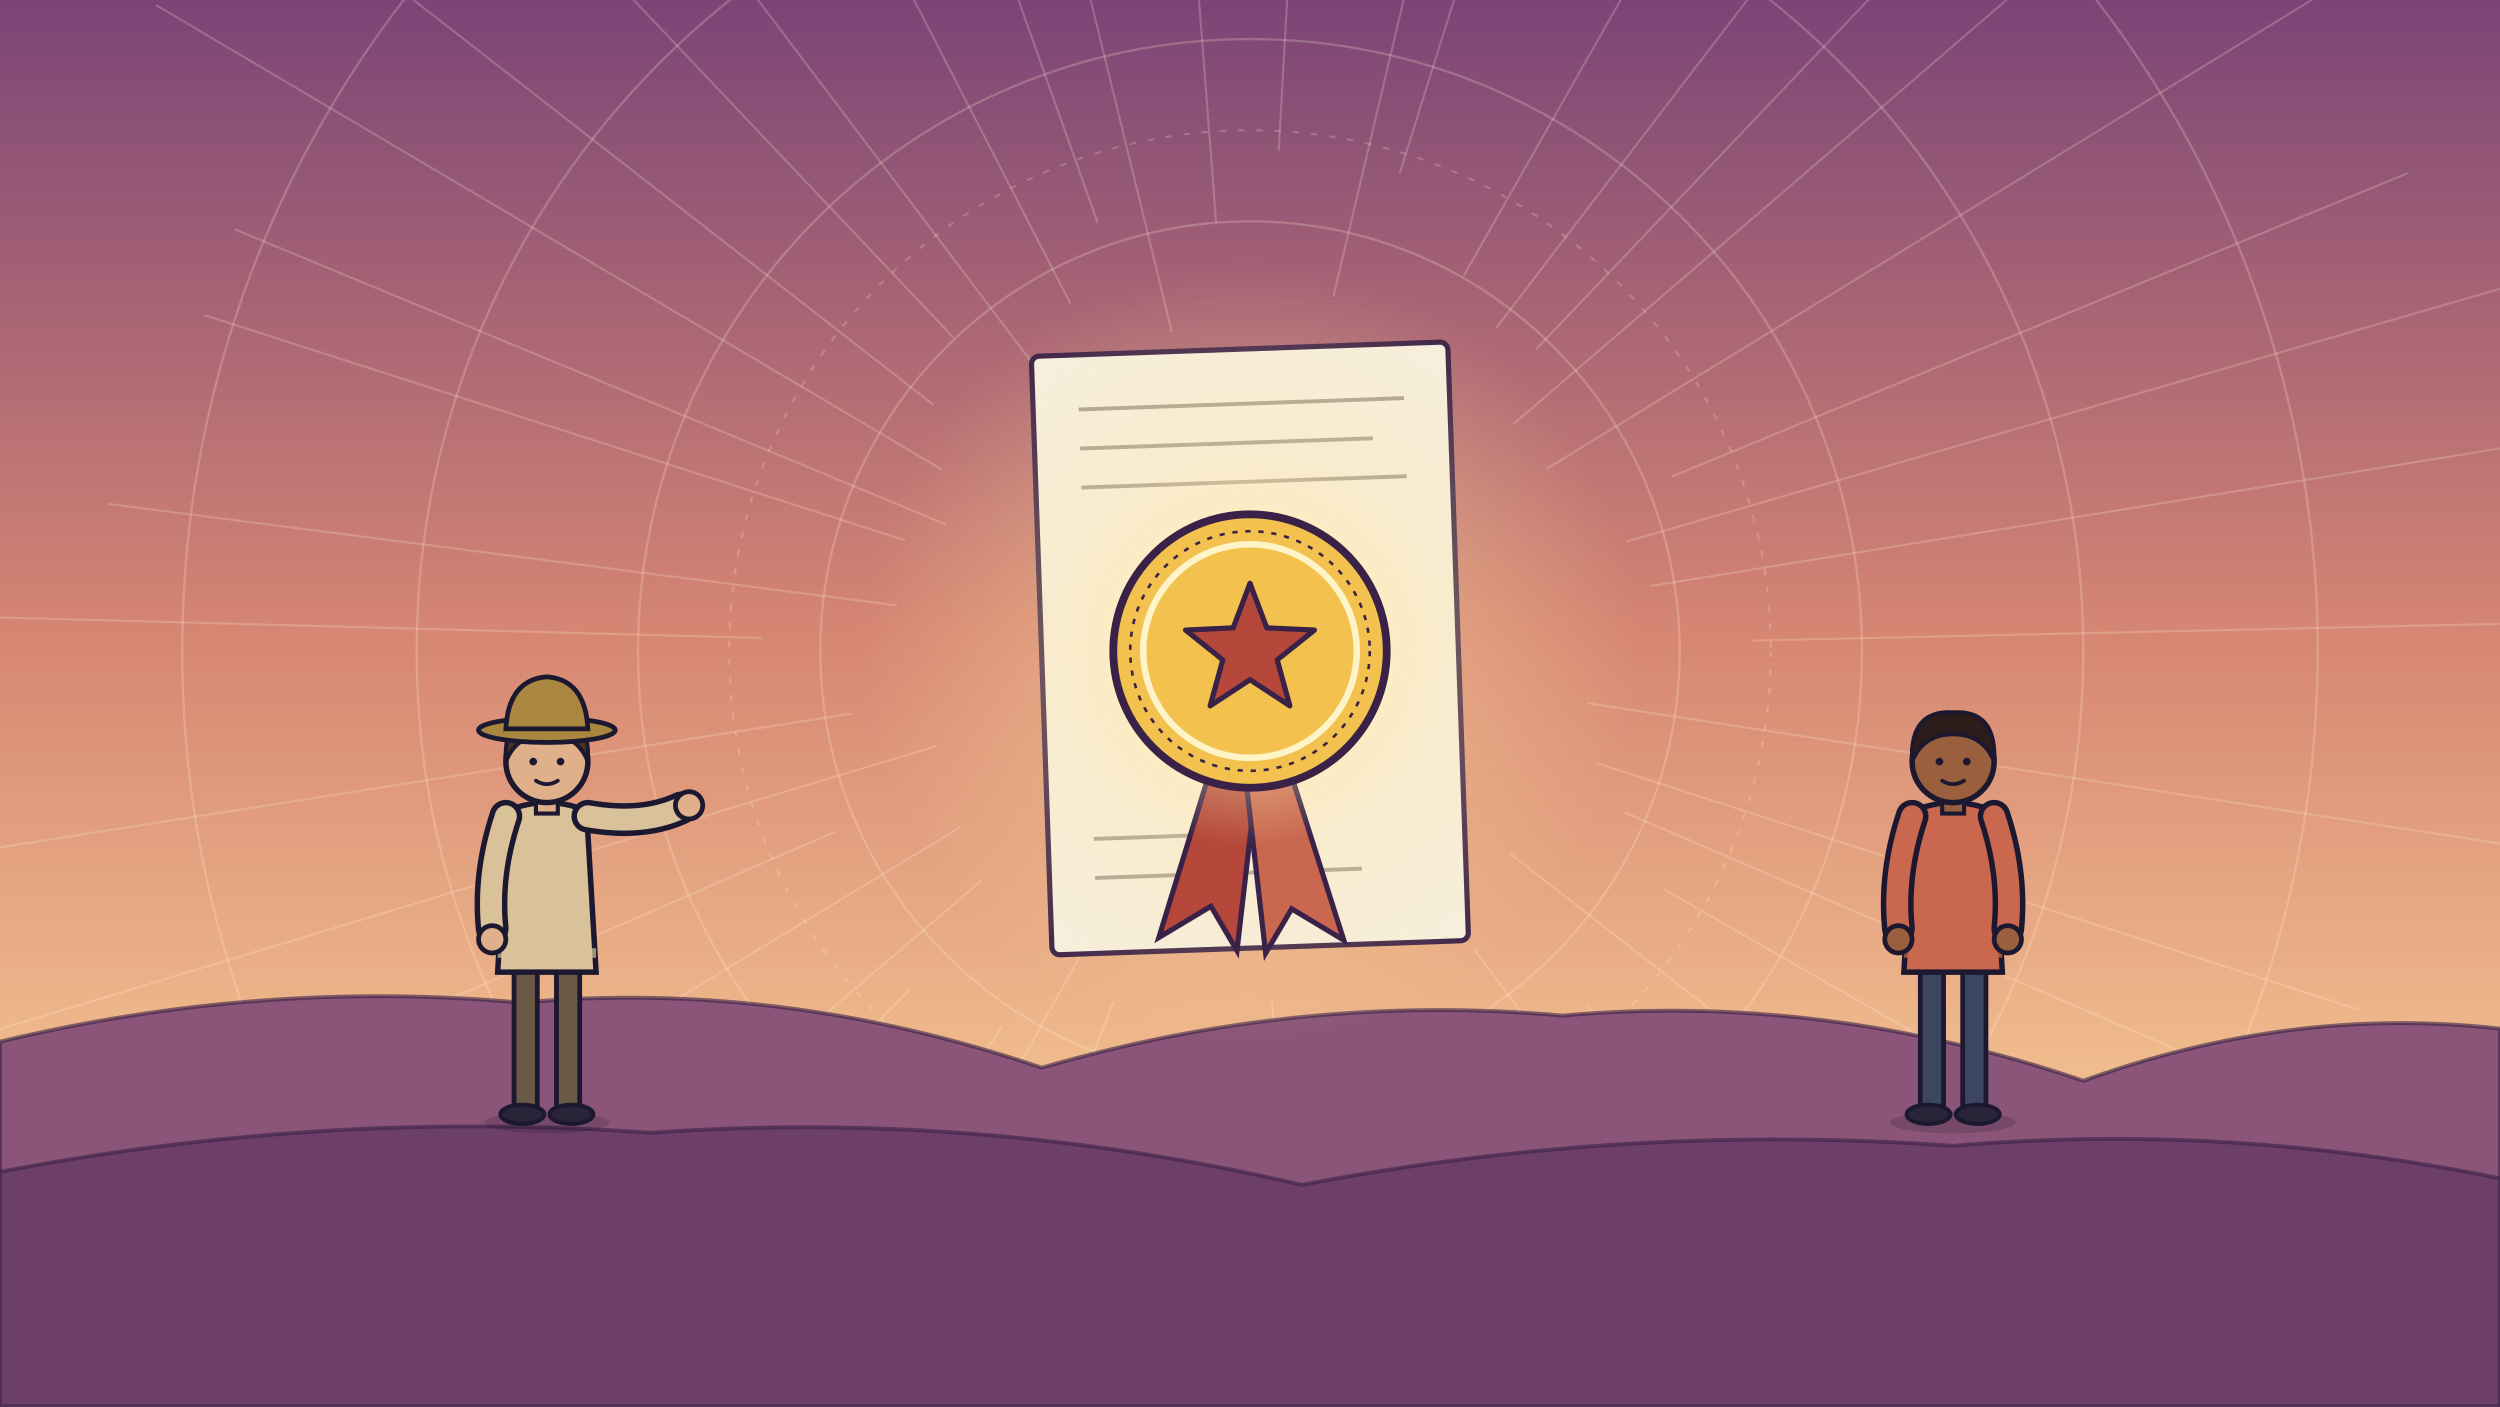
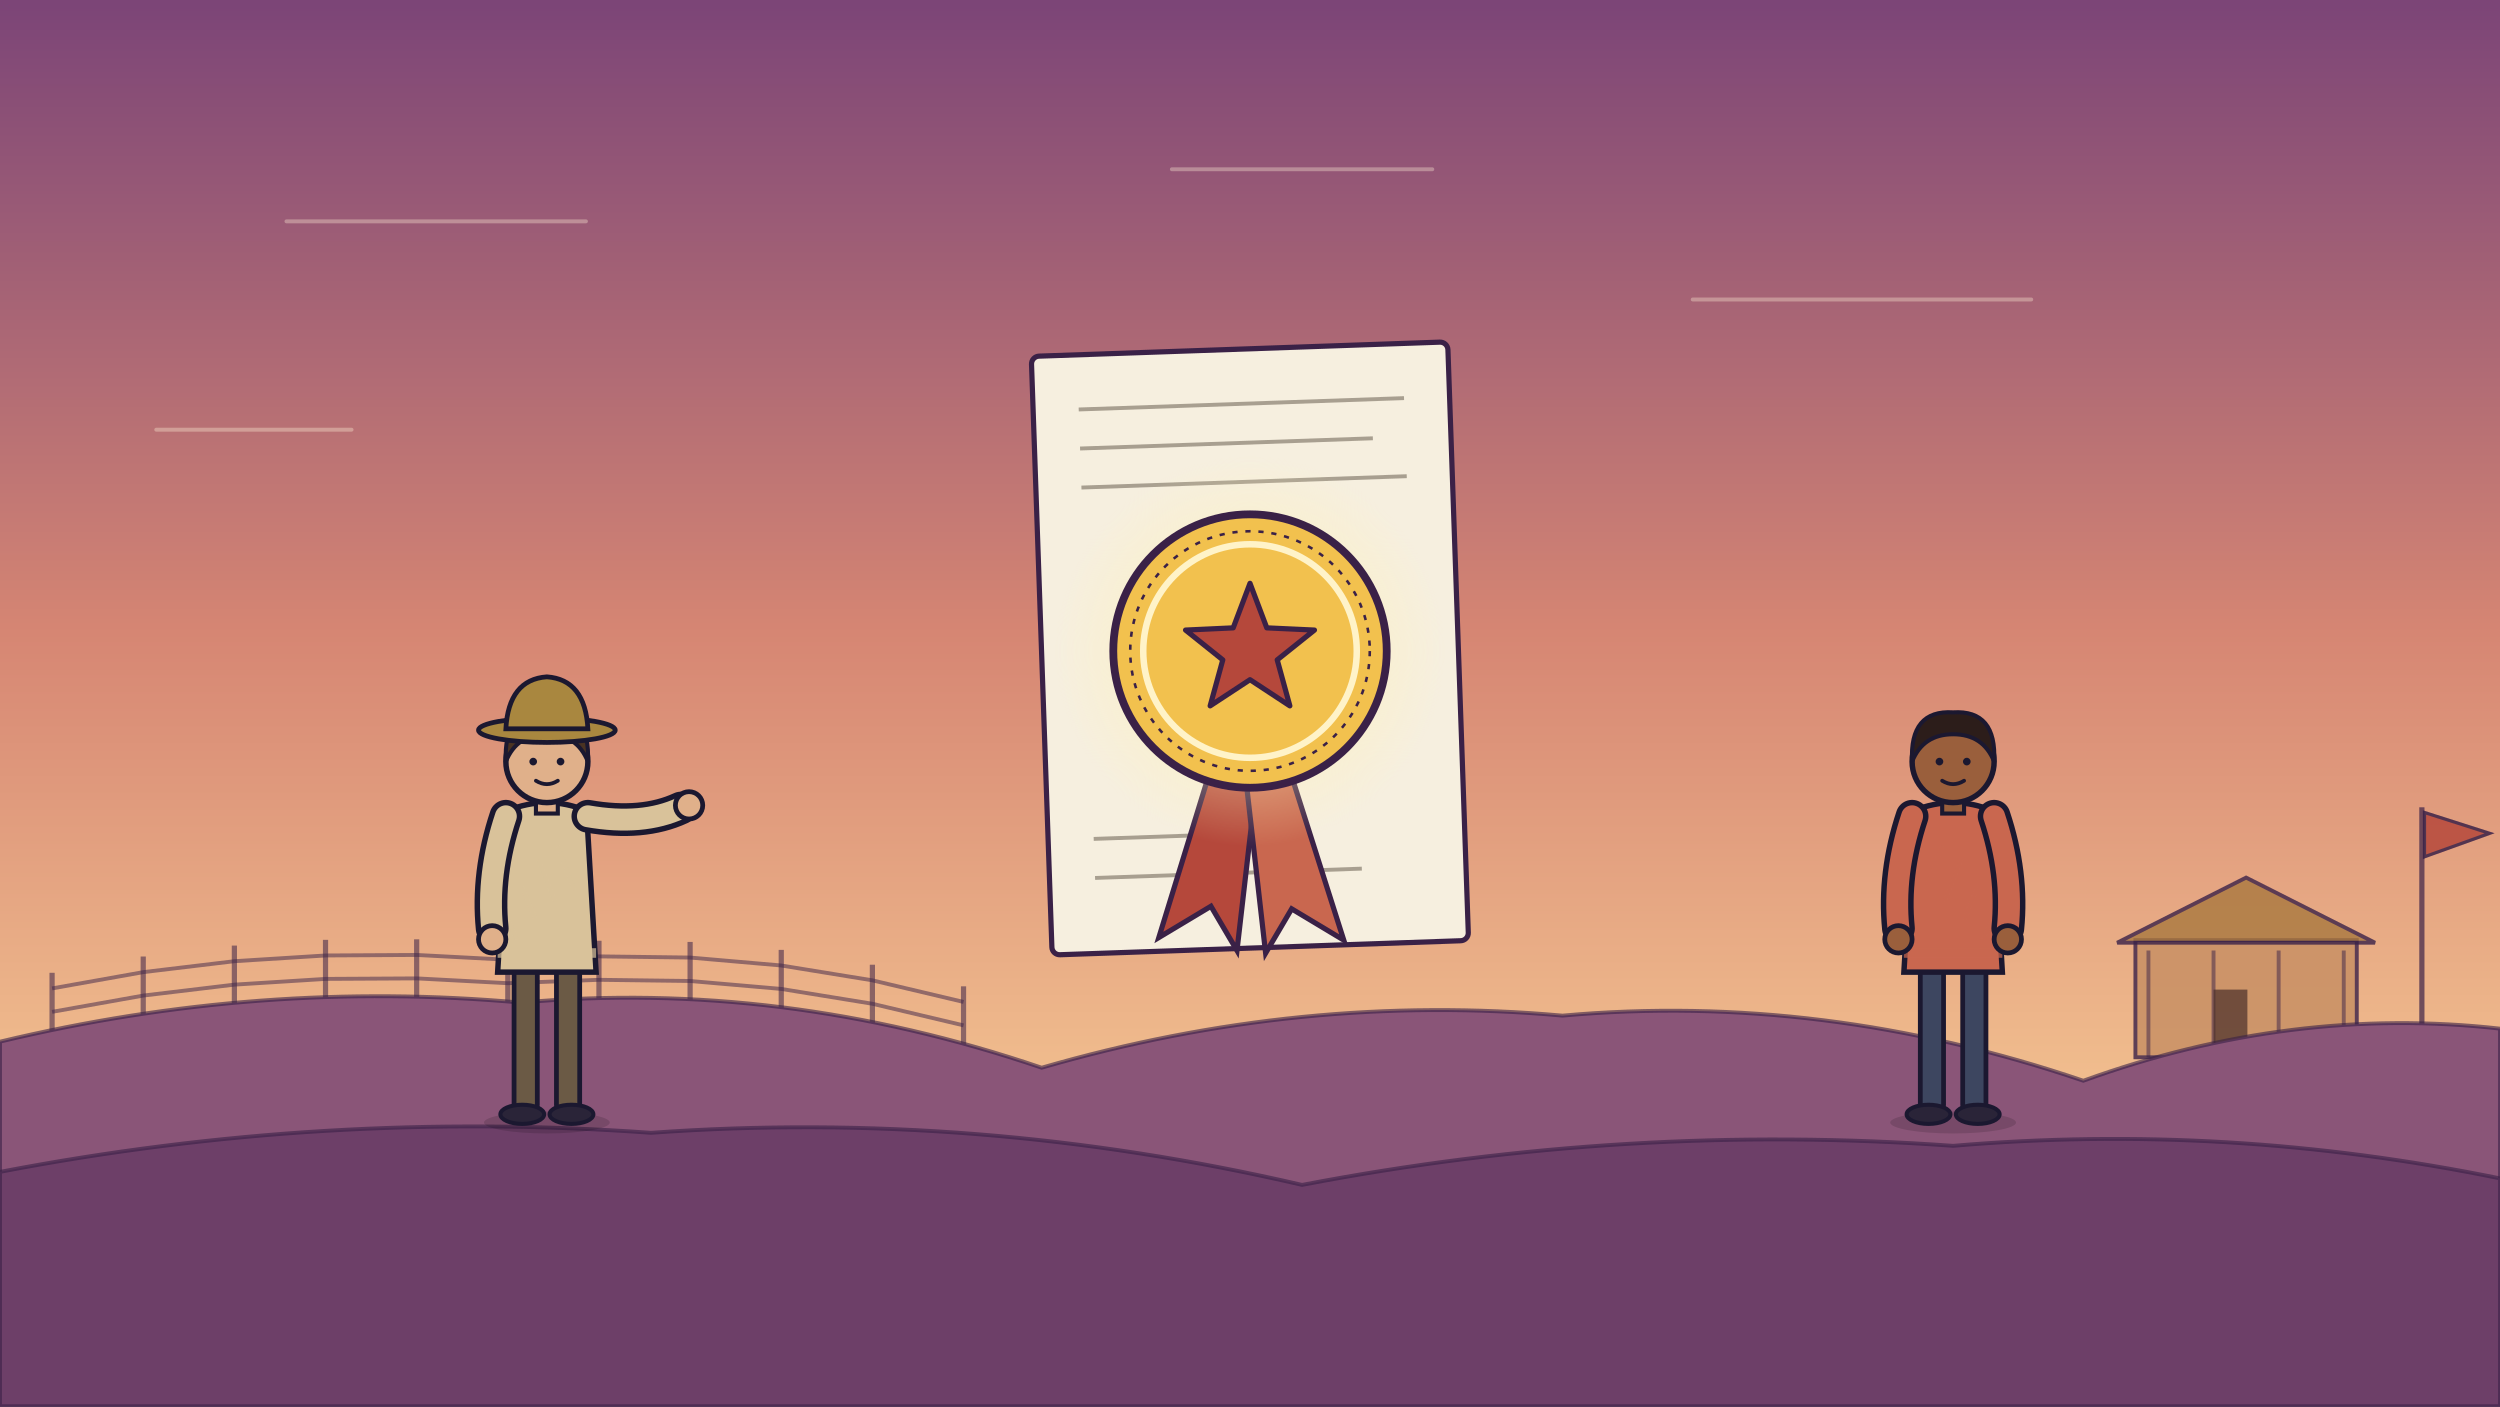
<svg xmlns="http://www.w3.org/2000/svg" viewBox="0 0 1920 1080" width="1920" height="1080">
  <defs>
    <linearGradient id="U103sky" x1="0" y1="0" x2="0" y2="1">
      <stop offset="0" stop-color="#7c4577" />
      <stop offset="0.45" stop-color="#d68673" />
      <stop offset="0.8" stop-color="#f3c290" />
      <stop offset="1" stop-color="#e9a77c" />
    </linearGradient>
    <radialGradient id="U103g1">
      <stop offset="0" stop-color="#ffe3a0" stop-opacity="0.55" />
      <stop offset="1" stop-color="#ffe3a0" stop-opacity="0" />
    </radialGradient>
    <radialGradient id="U103g2">
      <stop offset="0" stop-color="#fff0b8" stop-opacity="0.95" />
      <stop offset="1" stop-color="#fff0b8" stop-opacity="0" />
    </radialGradient>
  </defs>
  <rect width="1920" height="1080" fill="url(#U103sky)" />
-   <line x1="1345" y1="492" x2="2059" y2="476" stroke="#fff2d8" stroke-opacity="0.22" stroke-width="1.6" />
-   <line x1="1219" y1="540" x2="1999" y2="660" stroke="#fff2d8" stroke-opacity="0.22" stroke-width="1.6" />
-   <line x1="1226" y1="586" x2="1810" y2="775" stroke="#fff2d8" stroke-opacity="0.22" stroke-width="1.6" />
-   <line x1="1248" y1="624" x2="1834" y2="876" stroke="#fff2d8" stroke-opacity="0.22" stroke-width="1.6" />
-   <line x1="1278" y1="683" x2="1926" y2="1055" stroke="#fff2d8" stroke-opacity="0.22" stroke-width="1.6" />
-   <line x1="1159" y1="655" x2="1783" y2="1141" stroke="#fff2d8" stroke-opacity="0.22" stroke-width="1.6" />
-   <line x1="1219" y1="773" x2="1647" y2="1225" stroke="#fff2d8" stroke-opacity="0.22" stroke-width="1.6" />
-   <line x1="1132" y1="729" x2="1413" y2="1102" stroke="#fff2d8" stroke-opacity="0.22" stroke-width="1.6" />
-   <line x1="1125" y1="793" x2="1450" y2="1370" stroke="#fff2d8" stroke-opacity="0.22" stroke-width="1.6" />
-   <line x1="1056" y1="781" x2="1242" y2="1327" stroke="#fff2d8" stroke-opacity="0.22" stroke-width="1.6" />
-   <line x1="1029" y1="834" x2="1121" y2="1273" stroke="#fff2d8" stroke-opacity="0.22" stroke-width="1.6" />
-   <line x1="977" y1="769" x2="1029" y2="1622" stroke="#fff2d8" stroke-opacity="0.22" stroke-width="1.6" />
-   <line x1="927" y1="817" x2="849" y2="1567" stroke="#fff2d8" stroke-opacity="0.22" stroke-width="1.6" />
-   <line x1="881" y1="822" x2="755" y2="1334" stroke="#fff2d8" stroke-opacity="0.22" stroke-width="1.6" />
-   <line x1="855" y1="770" x2="594" y2="1438" stroke="#fff2d8" stroke-opacity="0.22" stroke-width="1.6" />
-   <line x1="829" y1="735" x2="549" y2="1238" stroke="#fff2d8" stroke-opacity="0.22" stroke-width="1.6" />
-   <line x1="769" y1="789" x2="482" y2="1226" stroke="#fff2d8" stroke-opacity="0.22" stroke-width="1.6" />
-   <line x1="699" y1="760" x2="288" y2="1169" stroke="#fff2d8" stroke-opacity="0.22" stroke-width="1.6" />
-   <line x1="754" y1="676" x2="247" y2="1110" stroke="#fff2d8" stroke-opacity="0.22" stroke-width="1.6" />
-   <line x1="738" y1="635" x2="286" y2="909" stroke="#fff2d8" stroke-opacity="0.22" stroke-width="1.6" />
-   <line x1="641" y1="639" x2="-14" y2="923" stroke="#fff2d8" stroke-opacity="0.22" stroke-width="1.6" />
-   <line x1="719" y1="573" x2="-9" y2="793" stroke="#fff2d8" stroke-opacity="0.22" stroke-width="1.6" />
-   <line x1="654" y1="548" x2="-27" y2="655" stroke="#fff2d8" stroke-opacity="0.22" stroke-width="1.6" />
-   <line x1="585" y1="490" x2="-120" y2="471" stroke="#fff2d8" stroke-opacity="0.22" stroke-width="1.6" />
-   <line x1="689" y1="465" x2="83" y2="387" stroke="#fff2d8" stroke-opacity="0.22" stroke-width="1.6" />
-   <line x1="695" y1="415" x2="157" y2="242" stroke="#fff2d8" stroke-opacity="0.22" stroke-width="1.6" />
-   <line x1="727" y1="403" x2="180" y2="176" stroke="#fff2d8" stroke-opacity="0.22" stroke-width="1.6" />
-   <line x1="724" y1="361" x2="120" y2="4" stroke="#fff2d8" stroke-opacity="0.22" stroke-width="1.6" />
-   <line x1="717" y1="311" x2="193" y2="-97" stroke="#fff2d8" stroke-opacity="0.22" stroke-width="1.6" />
-   <line x1="732" y1="259" x2="249" y2="-251" stroke="#fff2d8" stroke-opacity="0.22" stroke-width="1.6" />
-   <line x1="802" y1="291" x2="292" y2="-384" stroke="#fff2d8" stroke-opacity="0.22" stroke-width="1.6" />
-   <line x1="822" y1="233" x2="581" y2="-235" stroke="#fff2d8" stroke-opacity="0.22" stroke-width="1.6" />
-   <line x1="843" y1="171" x2="706" y2="-214" stroke="#fff2d8" stroke-opacity="0.22" stroke-width="1.6" />
-   <line x1="900" y1="255" x2="700" y2="-563" stroke="#fff2d8" stroke-opacity="0.22" stroke-width="1.6" />
-   <line x1="934" y1="171" x2="894" y2="-350" stroke="#fff2d8" stroke-opacity="0.22" stroke-width="1.6" />
-   <line x1="982" y1="116" x2="1025" y2="-647" stroke="#fff2d8" stroke-opacity="0.22" stroke-width="1.6" />
-   <line x1="1024" y1="228" x2="1144" y2="-279" stroke="#fff2d8" stroke-opacity="0.22" stroke-width="1.6" />
-   <line x1="1075" y1="133" x2="1213" y2="-307" stroke="#fff2d8" stroke-opacity="0.22" stroke-width="1.6" />
-   <line x1="1124" y1="212" x2="1494" y2="-438" stroke="#fff2d8" stroke-opacity="0.22" stroke-width="1.6" />
-   <line x1="1149" y1="252" x2="1638" y2="-387" stroke="#fff2d8" stroke-opacity="0.22" stroke-width="1.6" />
-   <line x1="1180" y1="268" x2="1622" y2="-197" stroke="#fff2d8" stroke-opacity="0.22" stroke-width="1.6" />
-   <line x1="1162" y1="326" x2="1656" y2="-99" stroke="#fff2d8" stroke-opacity="0.22" stroke-width="1.6" />
-   <line x1="1188" y1="360" x2="1790" y2="-9" stroke="#fff2d8" stroke-opacity="0.22" stroke-width="1.6" />
-   <line x1="1284" y1="366" x2="1849" y2="133" stroke="#fff2d8" stroke-opacity="0.22" stroke-width="1.6" />
-   <line x1="1249" y1="416" x2="1978" y2="205" stroke="#fff2d8" stroke-opacity="0.22" stroke-width="1.6" />
-   <line x1="1268" y1="450" x2="2052" y2="323" stroke="#fff2d8" stroke-opacity="0.22" stroke-width="1.6" />
-   <circle cx="960" cy="500" r="330" fill="none" stroke="#fff2d8" stroke-opacity="0.22" stroke-width="1.8" />
-   <circle cx="960" cy="500" r="470" fill="none" stroke="#fff2d8" stroke-opacity="0.22" stroke-width="1.8" />
-   <circle cx="960" cy="500" r="640" fill="none" stroke="#fff2d8" stroke-opacity="0.22" stroke-width="1.8" />
-   <circle cx="960" cy="500" r="820" fill="none" stroke="#fff2d8" stroke-opacity="0.22" stroke-width="1.8" />
-   <circle cx="960" cy="500" r="400" fill="none" stroke="#fff2d8" stroke-opacity="0.22" stroke-width="1.6" stroke-dasharray="5 9" />
+   <path d="M220 170 L450 170" fill="none" stroke="#fff2d8" stroke-width="3" opacity="0.35" stroke-linecap="round" />
+   <path d="M900 130 L1100 130" fill="none" stroke="#fff2d8" stroke-width="3" opacity="0.35" stroke-linecap="round" />
+   <path d="M1300 230 L1560 230" fill="none" stroke="#fff2d8" stroke-width="3" opacity="0.35" stroke-linecap="round" />
+   <path d="M120 330 L270 330" fill="none" stroke="#fff2d8" stroke-width="3" opacity="0.35" stroke-linecap="round" />
+   <rect x="1640" y="722" width="170" height="90" fill="#c58d62" stroke="#3a2147" stroke-width="3" opacity="0.8" />
+   <path d="M1626 724 L1725 674 L1824 724 Z" fill="#a9783f" stroke="#3a2147" stroke-width="3" opacity="0.8" />
+   <line x1="1650" y1="730" x2="1650" y2="812" stroke="#3a2147" stroke-width="3" opacity="0.5" />
+   <line x1="1700" y1="730" x2="1700" y2="812" stroke="#3a2147" stroke-width="3" opacity="0.5" />
+   <line x1="1750" y1="730" x2="1750" y2="812" stroke="#3a2147" stroke-width="3" opacity="0.5" />
+   <line x1="1800" y1="730" x2="1800" y2="812" stroke="#3a2147" stroke-width="3" opacity="0.5" />
+   <rect x="1700" y="760" width="26" height="52" fill="#4a2f2a" opacity="0.7" />
+   <line x1="1860" y1="620" x2="1860" y2="800" stroke="#3a2147" stroke-width="4" opacity="0.7" />
+   <path d="M1862 624 L1912 640 L1862 658 Z" fill="#b5483b" stroke="#3a2147" stroke-width="2.5" opacity="0.85" />
+   <line x1="40" y1="747.1" x2="40" y2="797.1" stroke="#3a2147" stroke-width="4" opacity="0.55" />
+   <line x1="110" y1="734.6" x2="110" y2="784.6" stroke="#3a2147" stroke-width="4" opacity="0.55" />
+   <line x1="180" y1="726.2" x2="180" y2="776.2" stroke="#3a2147" stroke-width="4" opacity="0.55" />
+   <line x1="250" y1="721.8" x2="250" y2="771.8" stroke="#3a2147" stroke-width="4" opacity="0.55" />
+   <line x1="320" y1="721.4" x2="320" y2="771.4" stroke="#3a2147" stroke-width="4" opacity="0.55" />
+   <line x1="390" y1="725.1" x2="390" y2="775.1" stroke="#3a2147" stroke-width="4" opacity="0.55" />
+   <line x1="460" y1="722.5" x2="460" y2="772.5" stroke="#3a2147" stroke-width="4" opacity="0.55" />
+   <line x1="530" y1="723.4" x2="530" y2="773.4" stroke="#3a2147" stroke-width="4" opacity="0.55" />
+   <line x1="600" y1="729.5" x2="600" y2="779.5" stroke="#3a2147" stroke-width="4" opacity="0.55" />
+   <line x1="670" y1="740.9" x2="670" y2="790.9" stroke="#3a2147" stroke-width="4" opacity="0.55" />
+   <line x1="740" y1="757.5" x2="740" y2="807.5" stroke="#3a2147" stroke-width="4" opacity="0.55" />
+   <path d="M40 759.1 L110 746.6 L180 738.2 L250 733.8 L320 733.4 L390 737.1 L460 734.5 L530 735.4 L600 741.5 L670 752.9 L740 769.5" stroke="#3a2147" stroke-width="3" fill="none" opacity="0.5" />
+   <path d="M40 777.1 L110 764.6 L180 756.2 L250 751.8 L320 751.4 L390 755.1 L460 752.5 L530 753.4 L600 759.5 L670 770.9 L740 787.5" stroke="#3a2147" stroke-width="3" fill="none" opacity="0.5" />
  <path d="M0,1080 L0,800 Q200,752 400,770 Q600,752 800,820 Q1000,762 1200,780 Q1400,762 1600,830 Q1760,772 1920,790 L1920,1080 Z" fill="#8a5578" stroke="#3a2147" stroke-width="3" stroke-opacity="0.6" opacity="1" />
  <path d="M0,1080 L0,900 Q250,852 500,870 Q750,852 1000,910 Q1250,862 1500,880 Q1710,862 1920,905 L1920,1080 Z" fill="#6d3f68" stroke="#3a2147" stroke-width="3" stroke-opacity="0.6" opacity="1" />
  <g>
    <rect x="800" y="268" width="320" height="460" rx="6" fill="#f6efdf" stroke="#3a2147" stroke-width="4" transform="rotate(-2 960 500)" />
    <g stroke="#a89f90" stroke-width="3" transform="rotate(-2 960 500)">
      <path d="M835,310 L1085,310 M835,340 L1060,340 M835,370 L1085,370 M835,640 L1000,640 M835,670 L1040,670" />
    </g>
  </g>
-   <circle cx="960" cy="500" r="300" fill="url(#U103g1)" />
  <path d="M930,590 L890,720 L930,696 L950,730 L965,600 Z" fill="#b5483b" stroke="#3a2147" stroke-width="4" />
  <path d="M990,590 L1032,722 L992,698 L972,732 L957,600 Z" fill="#c9674f" stroke="#3a2147" stroke-width="4" />
  <g id="mv-glint-core">
    <circle cx="960" cy="500" r="150" fill="url(#U103g2)" />
  </g>
  <circle cx="960" cy="500" r="105" fill="#f2c14e" stroke="#3a2147" stroke-width="6" />
  <circle cx="960" cy="500" r="82" fill="none" stroke="#fff3c8" stroke-width="5" />
  <circle cx="960" cy="500" r="92" fill="none" stroke="#3a2147" stroke-width="2" stroke-dasharray="4 6" />
  <polygon points="960.0,448.0 972.9,482.2 1009.5,483.9 980.9,506.8 990.6,542.1 960.0,522.0 929.4,542.1 939.1,506.8 910.5,483.9 947.1,482.2 " fill="#b5483b" stroke="#3a2147" stroke-width="4" stroke-linejoin="round" />
  <g transform="translate(420 860) scale(1.05 1.05)">
    <g id="mv-breathe-official">
      <ellipse cx="0" cy="2" rx="46" ry="8" fill="#000" opacity="0.14" />
      <rect x="-24" y="-112" width="17" height="106" rx="5" fill="#6b5a45" stroke="#1b1830" stroke-width="3.5" />
      <rect x="7" y="-112" width="17" height="106" rx="5" fill="#6b5a45" stroke="#1b1830" stroke-width="3.5" />
      <ellipse cx="-18" cy="-4" rx="16" ry="7" fill="#2a2438" stroke="#1b1830" stroke-width="3" />
      <ellipse cx="18" cy="-4" rx="16" ry="7" fill="#2a2438" stroke="#1b1830" stroke-width="3" />
      <path d="M-36,-108 L-29,-226 Q0,-238 29,-226 L36,-108 Z" fill="#d9c29a" stroke="#1b1830" stroke-width="4" />
      <path d="M-30,-150 L-22,-132 M-18,-170 L-8,-146 M-6,-190 L6,-160 M8,-200 L20,-168" stroke="#d9c29a" stroke-width="3" opacity="0.5" />
      <path d="M-36,-122 L36,-122" stroke="#d9c29a" stroke-width="7" opacity="0.7" />
      <path d="M-30,-222 Q-44,-180 -40,-140" stroke="#1b1830" stroke-width="24" fill="none" stroke-linecap="round" />
      <path d="M-30,-222 Q-44,-180 -40,-140" stroke="#d9c29a" stroke-width="16" fill="none" stroke-linecap="round" />
      <circle cx="-40" cy="-132" r="10" fill="#e0b08a" stroke="#1b1830" stroke-width="3.5" />
      <g id="mv-arm-official">
        <path d="M30,-222 Q70,-215 98,-228" stroke="#1b1830" stroke-width="24" fill="none" stroke-linecap="round" />
        <path d="M30,-222 Q70,-215 98,-228" stroke="#d9c29a" stroke-width="16" fill="none" stroke-linecap="round" />
        <circle cx="104" cy="-230" r="10" fill="#e0b08a" stroke="#1b1830" stroke-width="3.5" />
      </g>
      <g id="mv-nod-official">
        <rect x="-8" y="-240" width="16" height="16" fill="#e0b08a" stroke="#1b1830" stroke-width="3" />
        <circle cx="0" cy="-262" r="30" fill="#e0b08a" stroke="#1b1830" stroke-width="4" />
        <path d="M-30,-262 Q-32,-300 0,-298 Q32,-300 30,-262 Q22,-282 0,-282 Q-22,-282 -30,-262 Z" fill="#4a3322" stroke="#1b1830" stroke-width="3" />
        <ellipse cx="0" cy="-285" rx="50" ry="9" fill="#a9873f" stroke="#1b1830" stroke-width="3.5" />
        <path d="M-30,-286 Q-28,-322 0,-324 Q28,-322 30,-286 Z" fill="#a9873f" stroke="#1b1830" stroke-width="3.5" />
        <circle cx="-10" cy="-262" r="2.8" fill="#1b1830" />
        <circle cx="10" cy="-262" r="2.8" fill="#1b1830" />
        <path d="M-8,-248 Q0,-243 8,-248" stroke="#1b1830" stroke-width="2.8" fill="none" stroke-linecap="round" />
      </g>
    </g>
  </g>
  <g transform="translate(1500 860) scale(-1.05 1.05)">
    <g id="mv-breathe-fore">
      <ellipse cx="0" cy="2" rx="46" ry="8" fill="#000" opacity="0.14" />
      <rect x="-24" y="-112" width="17" height="106" rx="5" fill="#3d4660" stroke="#1b1830" stroke-width="3.5" />
      <rect x="7" y="-112" width="17" height="106" rx="5" fill="#3d4660" stroke="#1b1830" stroke-width="3.5" />
      <ellipse cx="-18" cy="-4" rx="16" ry="7" fill="#2a2438" stroke="#1b1830" stroke-width="3" />
      <ellipse cx="18" cy="-4" rx="16" ry="7" fill="#2a2438" stroke="#1b1830" stroke-width="3" />
      <path d="M-36,-108 L-29,-226 Q0,-238 29,-226 L36,-108 Z" fill="#c9674f" stroke="#1b1830" stroke-width="4" />
      <path d="M-30,-150 L-22,-132 M-18,-170 L-8,-146 M-6,-190 L6,-160 M8,-200 L20,-168" stroke="#c9674f" stroke-width="3" opacity="0.5" />
      <path d="M-36,-122 L36,-122" stroke="#c9674f" stroke-width="7" opacity="0.7" />
      <path d="M-30,-222 Q-44,-180 -40,-140" stroke="#1b1830" stroke-width="24" fill="none" stroke-linecap="round" />
      <path d="M-30,-222 Q-44,-180 -40,-140" stroke="#c9674f" stroke-width="16" fill="none" stroke-linecap="round" />
      <circle cx="-40" cy="-132" r="10" fill="#9a5f3c" stroke="#1b1830" stroke-width="3.5" />
      <path d="M30,-222 Q44,-180 40,-140" stroke="#1b1830" stroke-width="24" fill="none" stroke-linecap="round" />
      <path d="M30,-222 Q44,-180 40,-140" stroke="#c9674f" stroke-width="16" fill="none" stroke-linecap="round" />
      <circle cx="40" cy="-132" r="10" fill="#9a5f3c" stroke="#1b1830" stroke-width="3.5" />
      <g id="mv-nod-fore">
        <rect x="-8" y="-240" width="16" height="16" fill="#9a5f3c" stroke="#1b1830" stroke-width="3" />
        <circle cx="0" cy="-262" r="30" fill="#9a5f3c" stroke="#1b1830" stroke-width="4" />
        <path d="M-30,-262 Q-32,-300 0,-298 Q32,-300 30,-262 Q22,-282 0,-282 Q-22,-282 -30,-262 Z" fill="#2c1d1a" stroke="#1b1830" stroke-width="3" />
        <circle cx="-10" cy="-262" r="2.8" fill="#1b1830" />
        <circle cx="10" cy="-262" r="2.8" fill="#1b1830" />
        <path d="M-8,-248 Q0,-243 8,-248" stroke="#1b1830" stroke-width="2.8" fill="none" stroke-linecap="round" />
      </g>
    </g>
  </g>
</svg>
